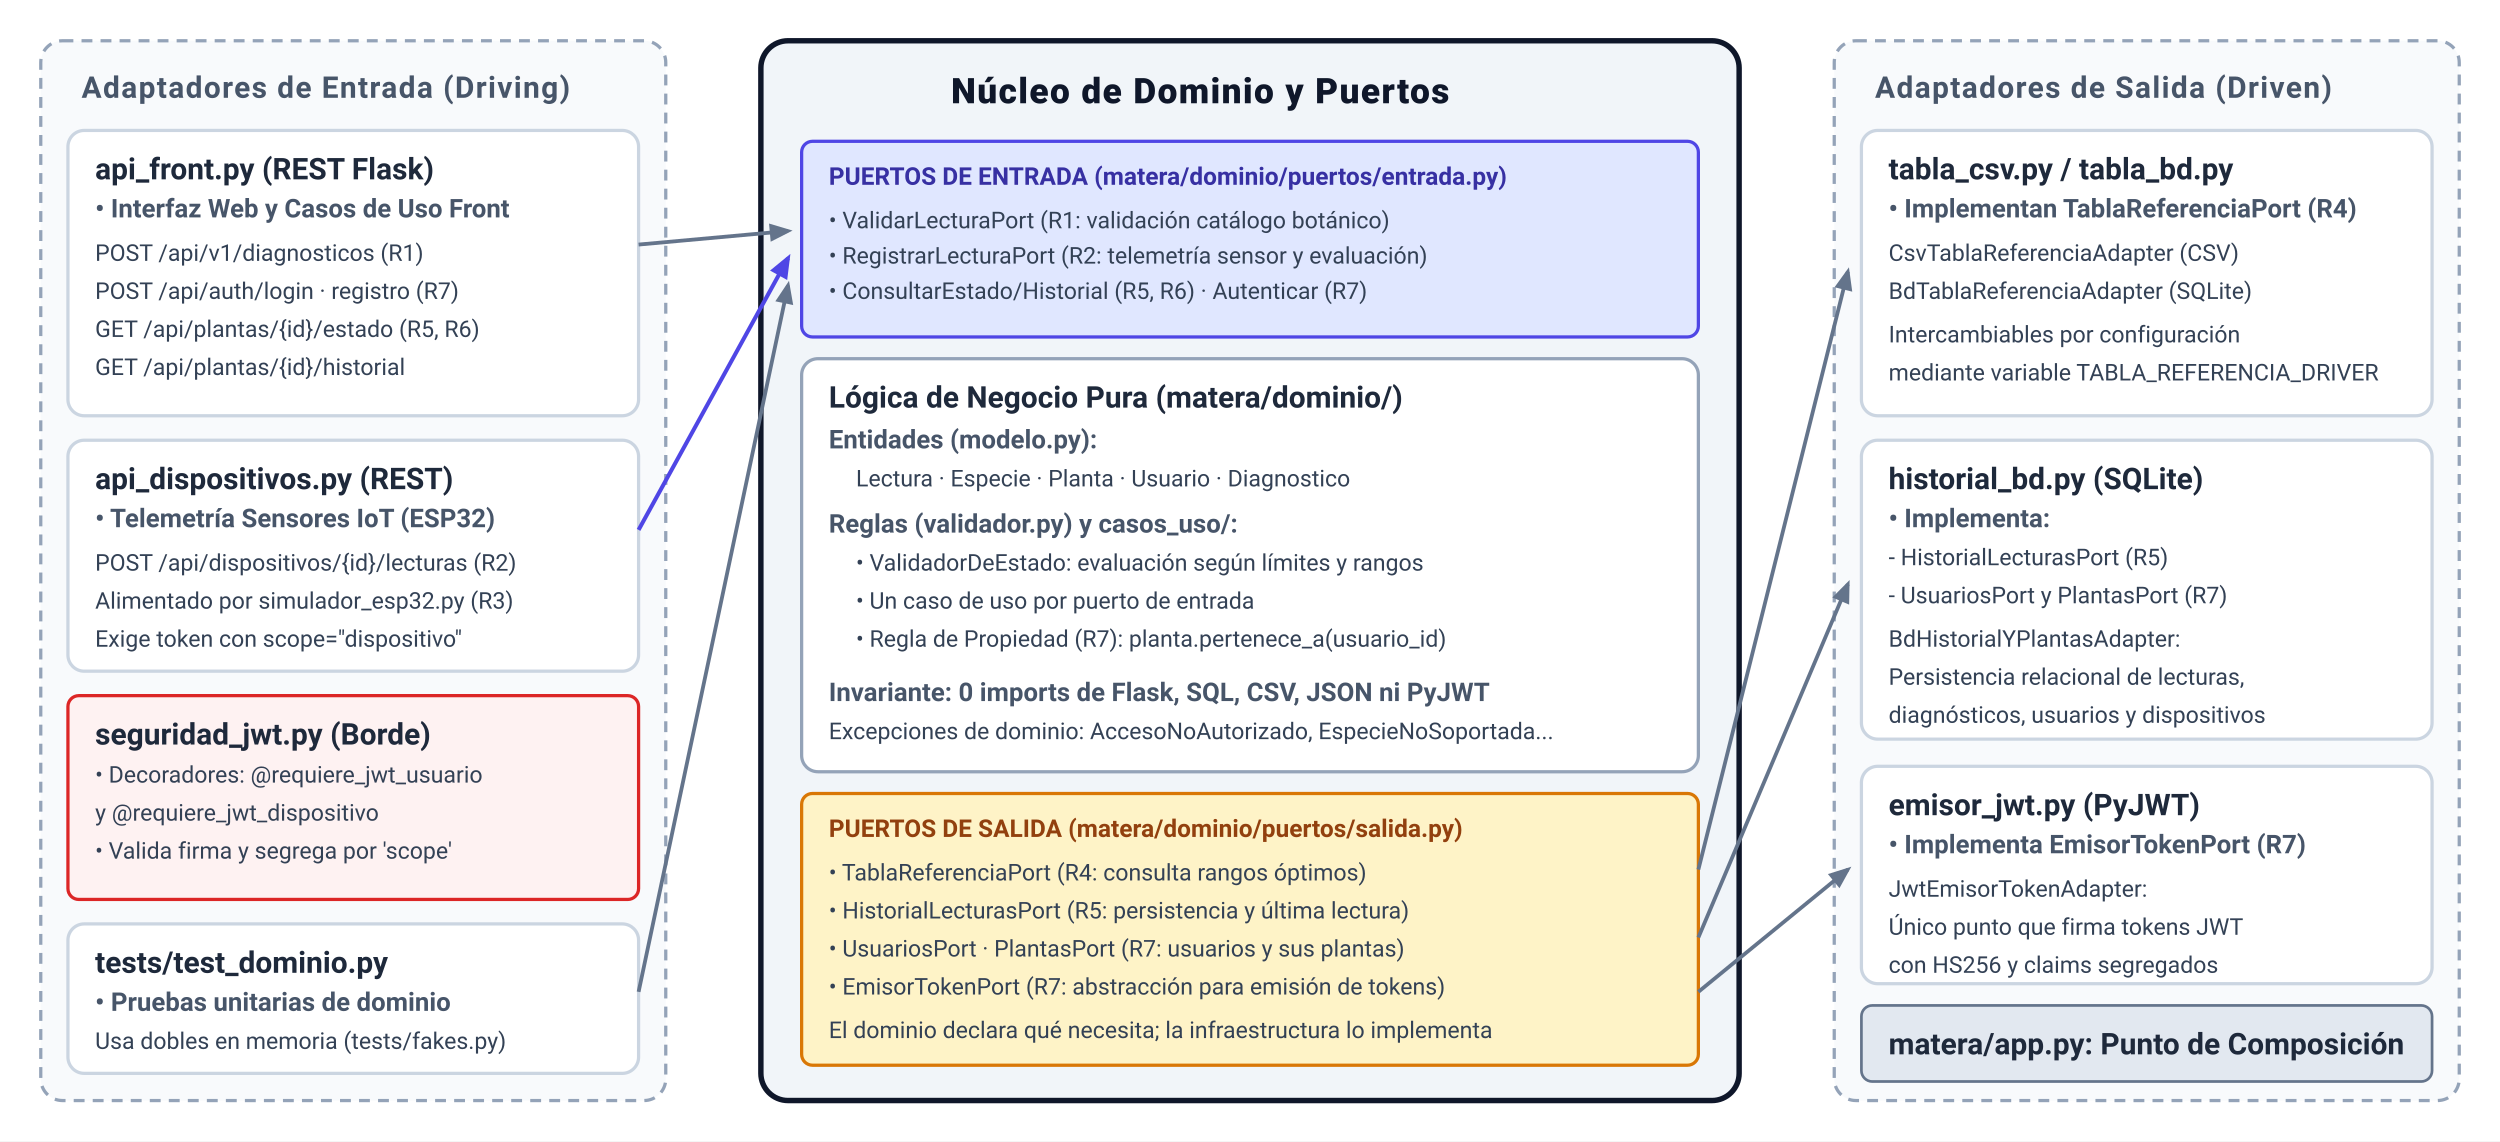
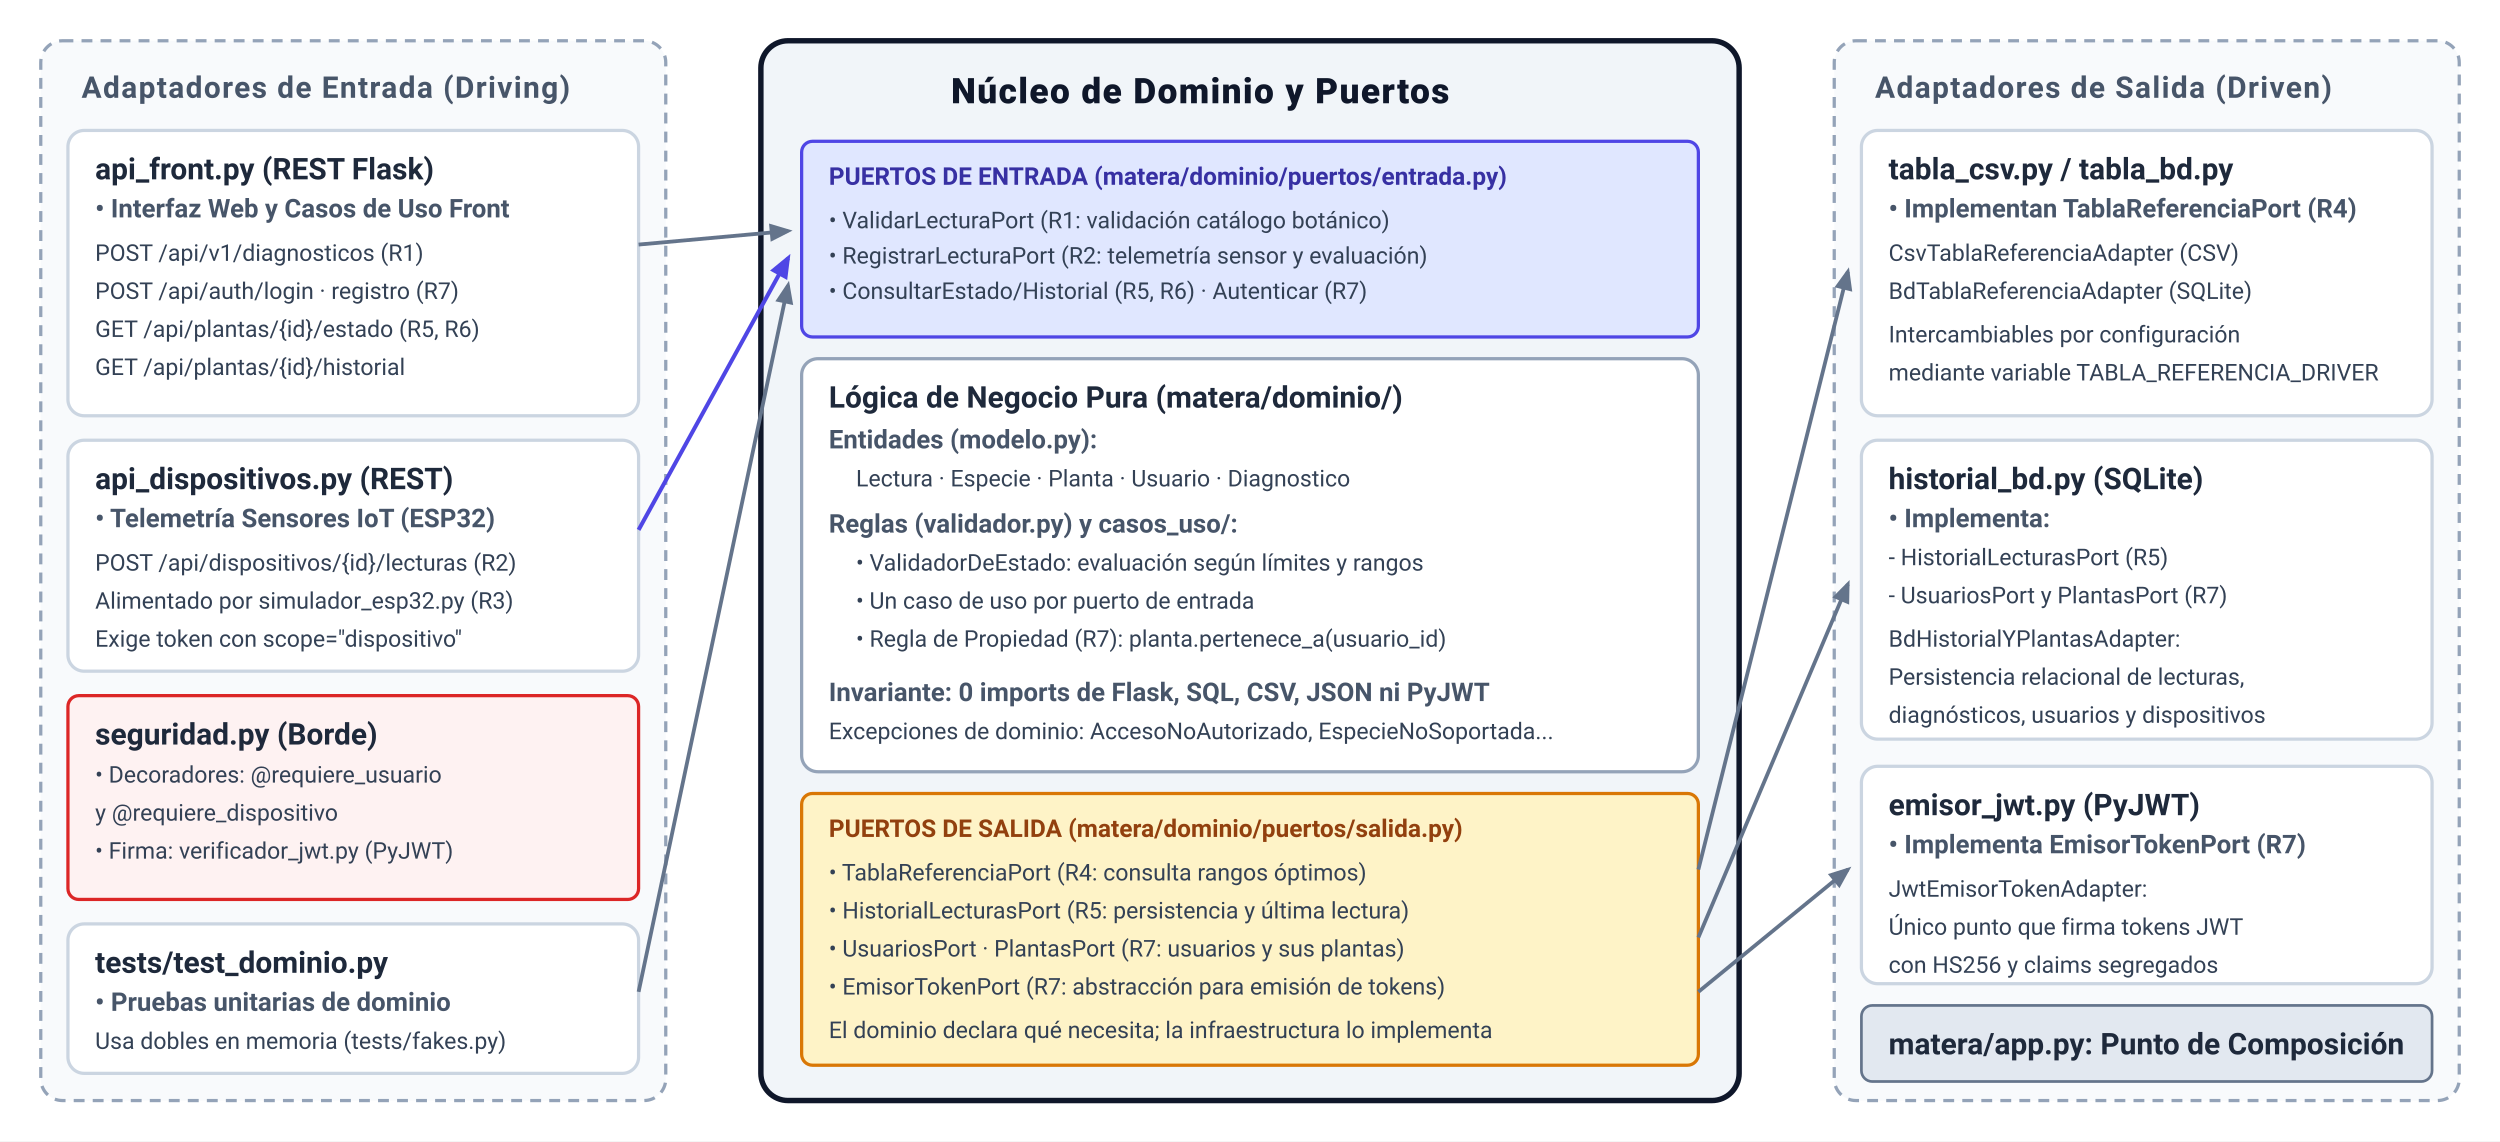
<svg xmlns="http://www.w3.org/2000/svg" viewBox="0 0 920 420" width="100%" height="auto" style="font-family: -apple-system, BlinkMacSystemFont, 'Segoe UI', Roboto, 'Helvetica Neue', Arial, sans-serif;">
  <defs>
    <style>
      .bg-card { fill: #ffffff; stroke: #cbd5e1; stroke-width: 1.2; rx: 6px; }
      .bg-zone-entry { fill: #f8fafc; stroke: #94a3b8; stroke-width: 1.2; stroke-dasharray: 4,3; rx: 8px; }
      .bg-zone-exit { fill: #f8fafc; stroke: #94a3b8; stroke-width: 1.2; stroke-dasharray: 4,3; rx: 8px; }
      .bg-core { fill: #f1f5f9; stroke: #0f172a; stroke-width: 2; rx: 10px; }
      .bg-port-in { fill: #e0e7ff; stroke: #4f46e5; stroke-width: 1.2; rx: 4px; }
      .bg-port-out { fill: #fef3c7; stroke: #d97706; stroke-width: 1.2; rx: 4px; }
      .bg-sec { fill: #fef2f2; stroke: #dc2626; stroke-width: 1.2; rx: 4px; }
      .title-zone { font-size: 11px; font-weight: 700; text-transform: uppercase; letter-spacing: 0.5px; fill: #475569; }
      .title-core { font-size: 13px; font-weight: 800; text-transform: uppercase; letter-spacing: 0.5px; fill: #0f172a; }
      .card-title { font-size: 11px; font-weight: 700; fill: #1e293b; }
      .card-sub { font-size: 9.5px; font-weight: 600; fill: #475569; }
      .card-text { font-size: 8.5px; fill: #334155; }
      .badge-in { font-size: 9px; font-weight: 700; fill: #3730a3; }
      .badge-out { font-size: 9px; font-weight: 700; fill: #92400e; }
      .arrow { stroke: #64748b; stroke-width: 1.4; fill: none; marker-end: url(#arrow-head); }
      .arrow-accent { stroke: #4f46e5; stroke-width: 1.5; fill: none; marker-end: url(#arrow-head-accent); }
    </style>
    <marker id="arrow-head" viewBox="0 0 10 10" refX="8" refY="5" markerWidth="6" markerHeight="6" orient="auto-start-reverse">
      <path d="M 0 1 L 10 5 L 0 9 z" fill="#64748b" />
    </marker>
    <marker id="arrow-head-accent" viewBox="0 0 10 10" refX="8" refY="5" markerWidth="6" markerHeight="6" orient="auto-start-reverse">
      <path d="M 0 1 L 10 5 L 0 9 z" fill="#4f46e5" />
    </marker>
  </defs>
  <rect width="100%" height="100%" fill="#ffffff" />
  <rect x="15" y="15" width="230" height="390" class="bg-zone-entry" />
  <text x="30" y="36" class="title-zone">Adaptadores de Entrada (Driving)</text>
  <rect x="25" y="48" width="210" height="105" class="bg-card" />
  <text x="35" y="66" class="card-title">api_front.py (REST Flask)</text>
  <text x="35" y="80" class="card-sub">• Interfaz Web y Casos de Uso Front</text>
  <text x="35" y="96" class="card-text">POST /api/v1/diagnosticos (R1)</text>
  <text x="35" y="110" class="card-text">POST /api/auth/login · registro (R7)</text>
  <text x="35" y="124" class="card-text">GET  /api/plantas/{id}/estado (R5, R6)</text>
  <text x="35" y="138" class="card-text">GET  /api/plantas/{id}/historial</text>
  <rect x="25" y="162" width="210" height="85" class="bg-card" />
  <text x="35" y="180" class="card-title">api_dispositivos.py (REST)</text>
  <text x="35" y="194" class="card-sub">• Telemetría Sensores IoT (ESP32)</text>
  <text x="35" y="210" class="card-text">POST /api/dispositivos/{id}/lecturas (R2)</text>
  <text x="35" y="224" class="card-text">Alimentado por simulador_esp32.py (R3)</text>
  <text x="35" y="238" class="card-text">Exige token con scope="dispositivo"</text>
  <rect x="25" y="256" width="210" height="75" class="bg-sec" />
-   <text x="35" y="274" class="card-title" fill="#991b1b">seguridad_jwt.py (Borde)</text>
-   <text x="35" y="288" class="card-text">• Decoradores: @requiere_jwt_usuario</text>
-   <text x="35" y="302" class="card-text">  y @requiere_jwt_dispositivo</text>
-   <text x="35" y="316" class="card-text">• Valida firma y segrega por 'scope'</text>
+   <text x="35" y="274" class="card-title" fill="#991b1b">seguridad.py (Borde)</text>
+   <text x="35" y="288" class="card-text">• Decoradores: @requiere_usuario</text>
+   <text x="35" y="302" class="card-text">  y @requiere_dispositivo</text>
+   <text x="35" y="316" class="card-text">• Firma: verificador_jwt.py (PyJWT)</text>
  <rect x="25" y="340" width="210" height="55" class="bg-card" />
  <text x="35" y="358" class="card-title">tests/test_dominio.py</text>
  <text x="35" y="372" class="card-sub">• Pruebas unitarias de dominio</text>
  <text x="35" y="386" class="card-text">Usa dobles en memoria (tests/fakes.py)</text>
  <rect x="280" y="15" width="360" height="390" class="bg-core" />
  <text x="350" y="38" class="title-core">Núcleo de Dominio y Puertos</text>
  <rect x="295" y="52" width="330" height="72" class="bg-port-in" />
  <text x="305" y="68" class="badge-in">PUERTOS DE ENTRADA (matera/dominio/puertos/entrada.py)</text>
  <text x="305" y="84" class="card-text">• ValidarLecturaPort (R1: validación catálogo botánico)</text>
  <text x="305" y="97" class="card-text">• RegistrarLecturaPort (R2: telemetría sensor y evaluación)</text>
  <text x="305" y="110" class="card-text">• ConsultarEstado/Historial (R5, R6) · Autenticar (R7)</text>
  <rect x="295" y="132" width="330" height="152" fill="#ffffff" stroke="#94a3b8" stroke-width="1.2" rx="6px" />
  <text x="305" y="150" class="card-title">Lógica de Negocio Pura (matera/dominio/)</text>
  <text x="305" y="165" class="card-sub">Entidades (modelo.py):</text>
  <text x="315" y="179" class="card-text">Lectura · Especie · Planta · Usuario · Diagnostico</text>
  <text x="305" y="196" class="card-sub">Reglas (validador.py) y casos_uso/:</text>
  <text x="315" y="210" class="card-text">• ValidadorDeEstado: evaluación según límites y rangos</text>
  <text x="315" y="224" class="card-text">• Un caso de uso por puerto de entrada</text>
  <text x="315" y="238" class="card-text">• Regla de Propiedad (R7): planta.pertenece_a(usuario_id)</text>
  <text x="305" y="258" class="card-sub" fill="#047857">Invariante: 0 imports de Flask, SQL, CSV, JSON ni PyJWT</text>
  <text x="305" y="272" class="card-text" fill="#64748b">Excepciones de dominio: AccesoNoAutorizado, EspecieNoSoportada...</text>
  <rect x="295" y="292" width="330" height="100" class="bg-port-out" />
  <text x="305" y="308" class="badge-out">PUERTOS DE SALIDA (matera/dominio/puertos/salida.py)</text>
  <text x="305" y="324" class="card-text">• TablaReferenciaPort (R4: consulta rangos óptimos)</text>
  <text x="305" y="338" class="card-text">• HistorialLecturasPort (R5: persistencia y última lectura)</text>
  <text x="305" y="352" class="card-text">• UsuariosPort · PlantasPort (R7: usuarios y sus plantas)</text>
  <text x="305" y="366" class="card-text">• EmisorTokenPort (R7: abstracción para emisión de tokens)</text>
  <text x="305" y="382" class="card-text" fill="#b45309">El dominio declara qué necesita; la infraestructura lo implementa</text>
  <rect x="675" y="15" width="230" height="390" class="bg-zone-exit" />
  <text x="690" y="36" class="title-zone">Adaptadores de Salida (Driven)</text>
  <rect x="685" y="48" width="210" height="105" class="bg-card" />
  <text x="695" y="66" class="card-title">tabla_csv.py / tabla_bd.py</text>
  <text x="695" y="80" class="card-sub">• Implementan TablaReferenciaPort (R4)</text>
  <text x="695" y="96" class="card-text">CsvTablaReferenciaAdapter (CSV)</text>
  <text x="695" y="110" class="card-text">BdTablaReferenciaAdapter (SQLite)</text>
  <text x="695" y="126" class="card-text">Intercambiables por configuración</text>
  <text x="695" y="140" class="card-text">mediante variable TABLA_REFERENCIA_DRIVER</text>
  <rect x="685" y="162" width="210" height="110" class="bg-card" />
  <text x="695" y="180" class="card-title">historial_bd.py (SQLite)</text>
  <text x="695" y="194" class="card-sub">• Implementa:</text>
  <text x="695" y="208" class="card-text">  - HistorialLecturasPort (R5)</text>
  <text x="695" y="222" class="card-text">  - UsuariosPort y PlantasPort (R7)</text>
  <text x="695" y="238" class="card-text">BdHistorialYPlantasAdapter:</text>
  <text x="695" y="252" class="card-text">Persistencia relacional de lecturas,</text>
  <text x="695" y="266" class="card-text">diagnósticos, usuarios y dispositivos</text>
  <rect x="685" y="282" width="210" height="80" class="bg-card" />
  <text x="695" y="300" class="card-title">emisor_jwt.py (PyJWT)</text>
  <text x="695" y="314" class="card-sub">• Implementa EmisorTokenPort (R7)</text>
  <text x="695" y="330" class="card-text">JwtEmisorTokenAdapter:</text>
  <text x="695" y="344" class="card-text">Único punto que firma tokens JWT</text>
  <text x="695" y="358" class="card-text">con HS256 y claims segregados</text>
  <rect x="685" y="370" width="210" height="28" fill="#e2e8f0" stroke="#64748b" stroke-width="1" rx="4px" />
  <text x="695" y="388" class="card-title" font-size="10px">matera/app.py: Punto de Composición</text>
  <path d="M 235 90 L 290 85" class="arrow" />
  <path d="M 235 195 L 290 95" class="arrow-accent" />
  <path d="M 235 365 L 290 105" class="arrow" />
  <path d="M 625 320 L 680 100" class="arrow" />
  <path d="M 625 345 L 680 215" class="arrow" />
  <path d="M 625 365 L 680 320" class="arrow" />
</svg>
